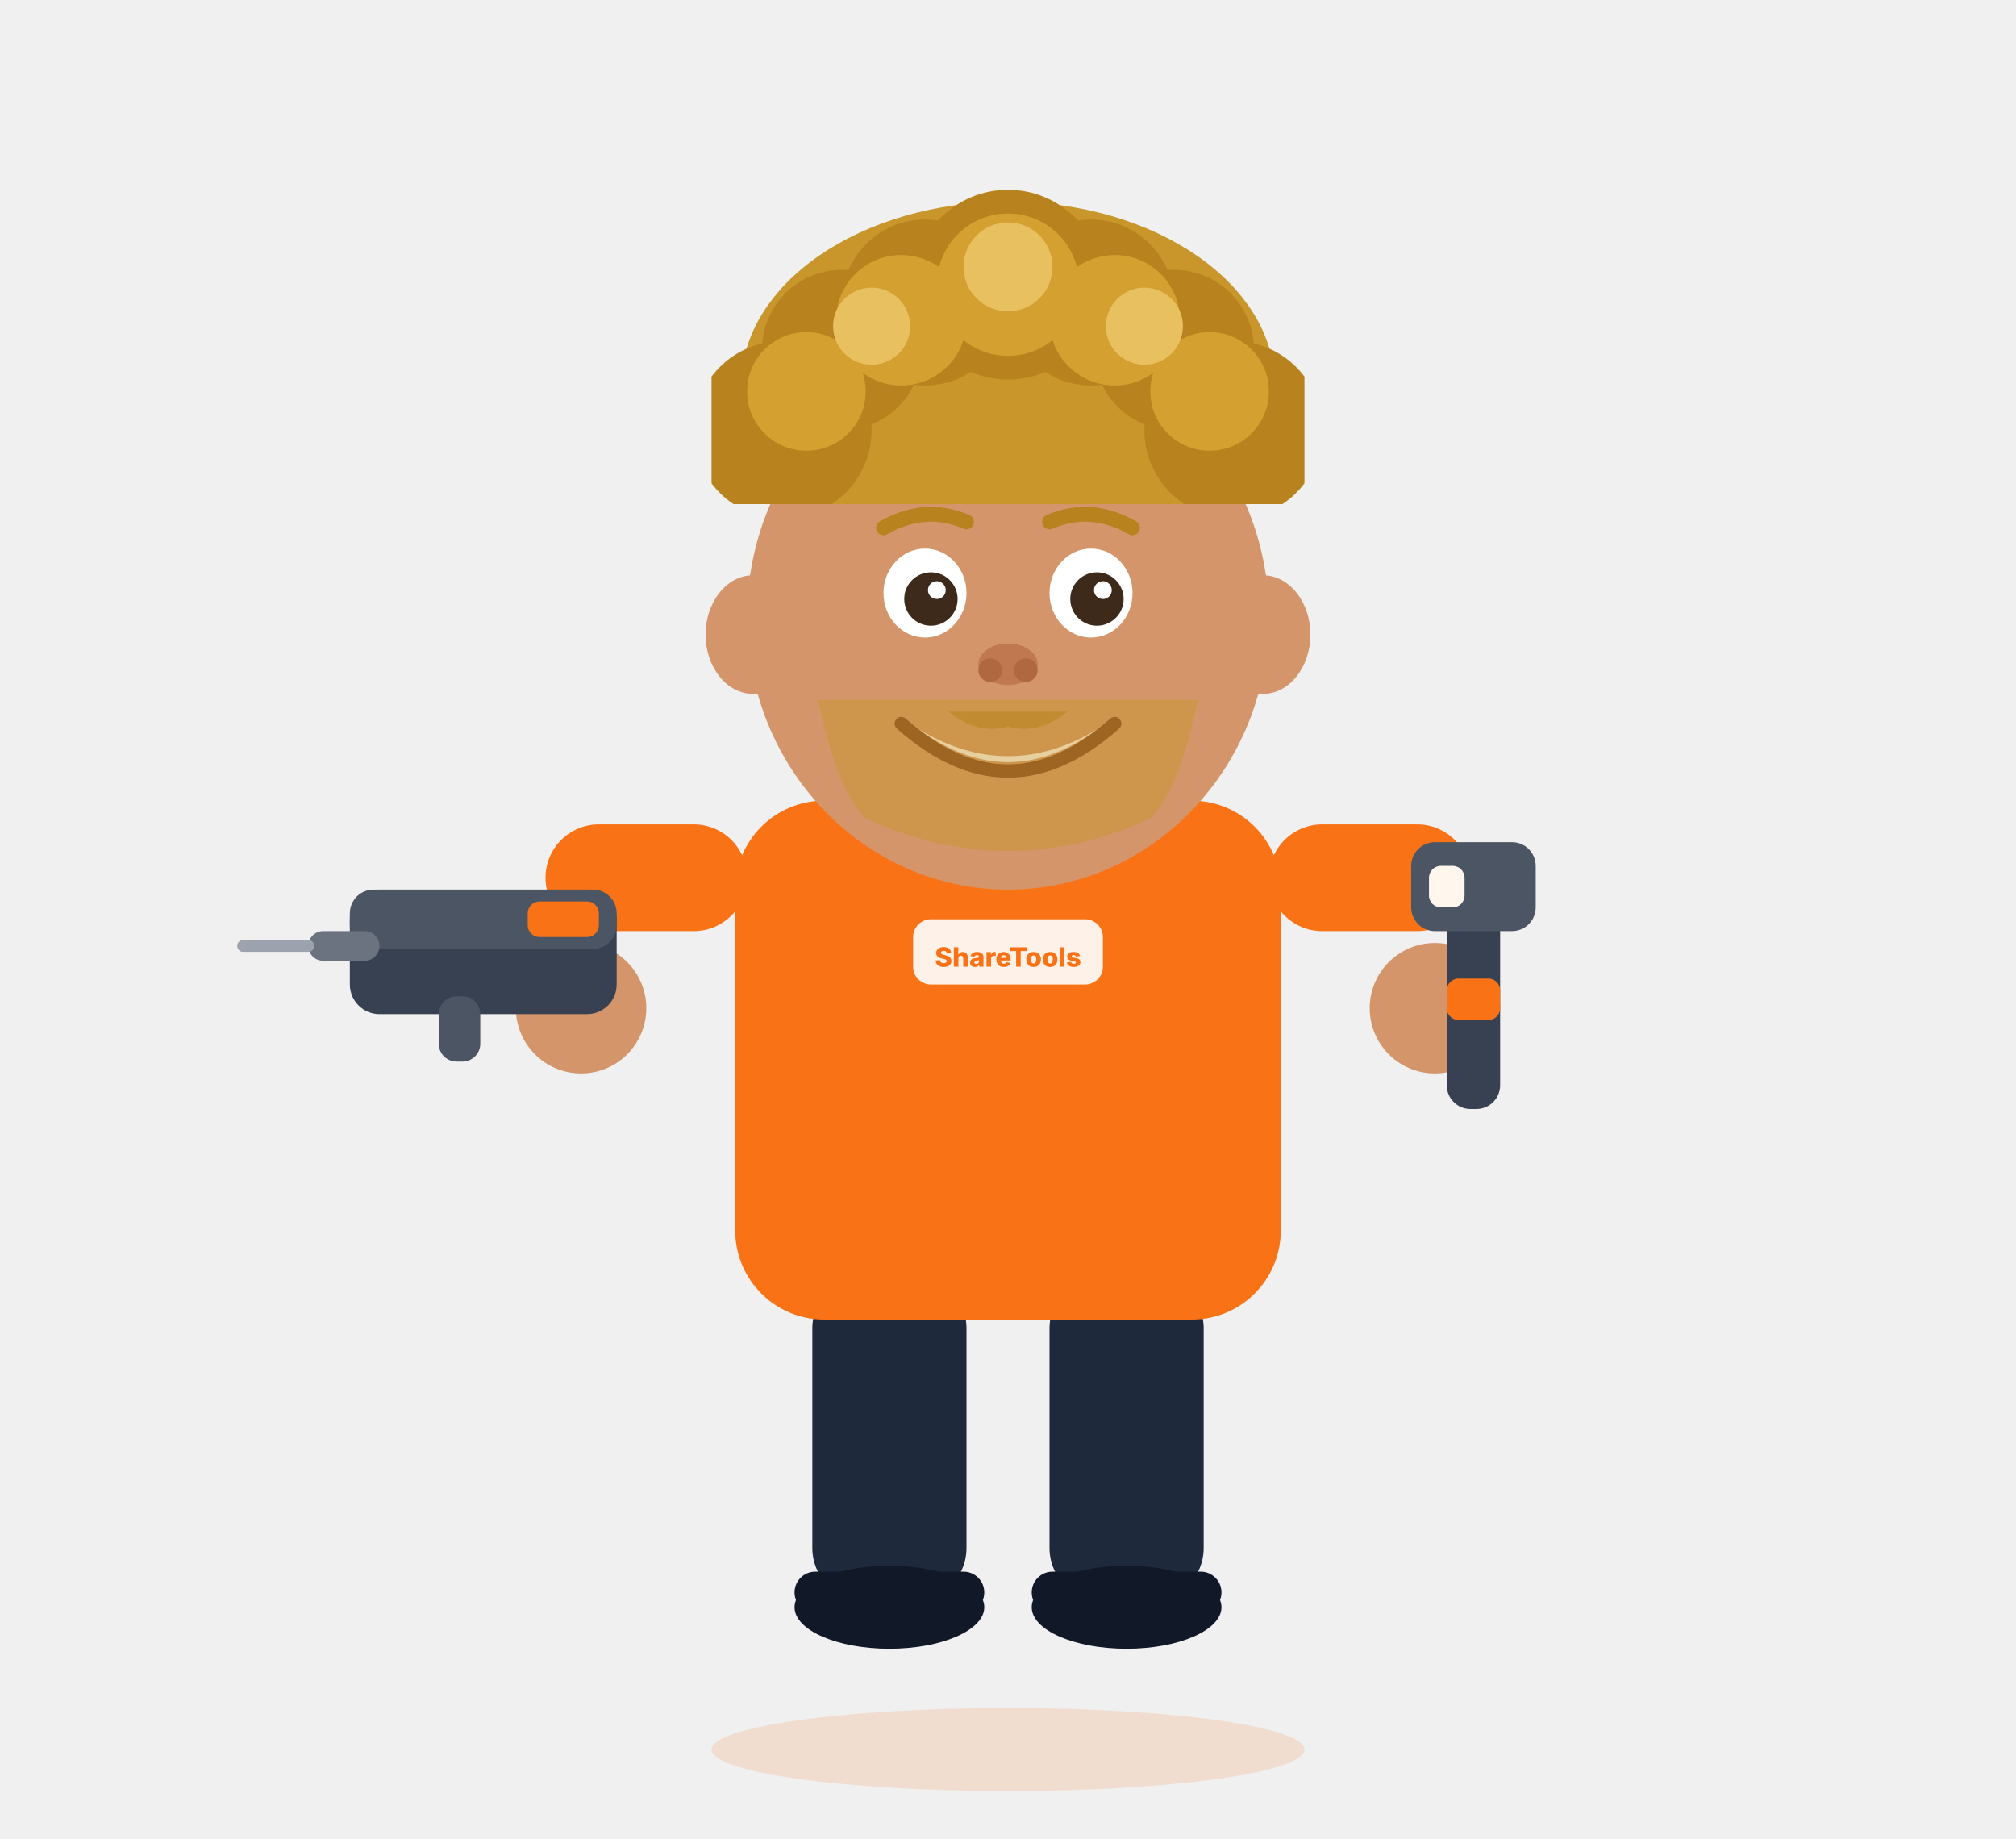
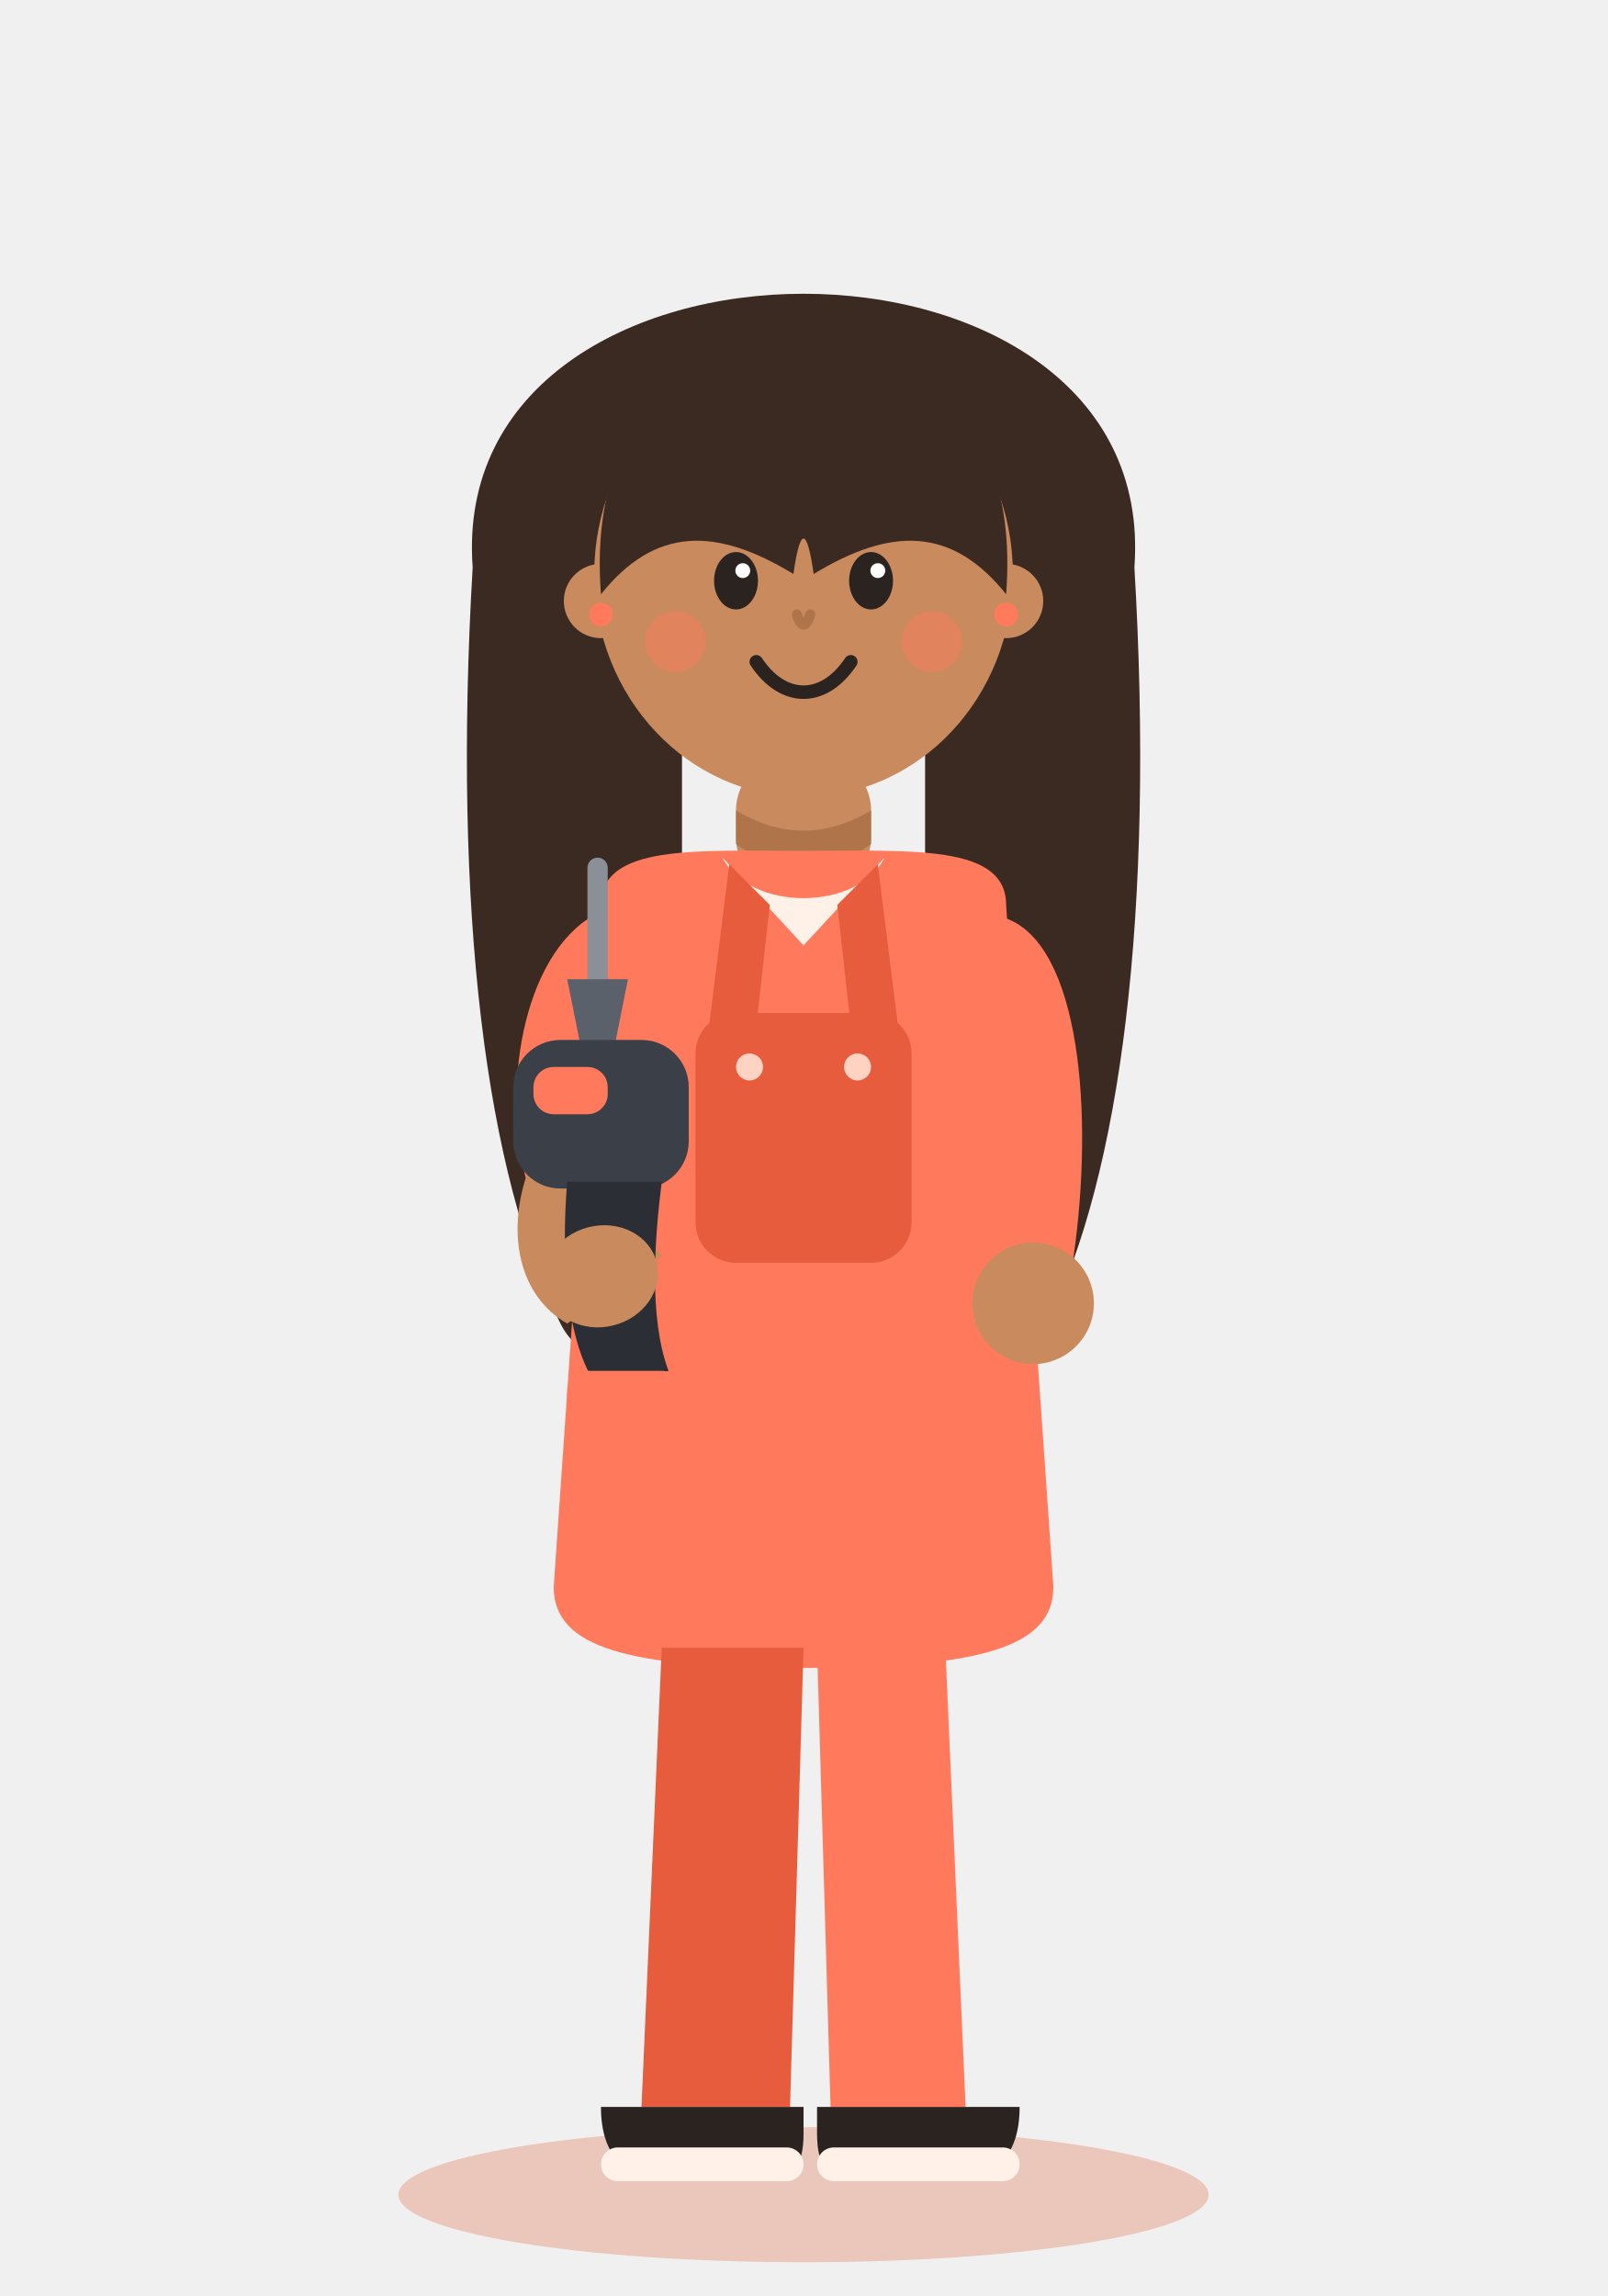
- <svg xmlns="http://www.w3.org/2000/svg" width="100%" viewBox="0 0 680 620" role="img">
-   <defs>
-     <clipPath id="hair-clip">
-       <rect x="240" y="60" width="200" height="110" />
-     </clipPath>
-   </defs>
-   <ellipse cx="340" cy="590" rx="100" ry="14" fill="#f97316" opacity="0.15" />
-   <rect x="274" y="430" width="52" height="110" rx="18" fill="#1e293b" />
-   <rect x="354" y="430" width="52" height="110" rx="18" fill="#1e293b" />
-   <ellipse cx="300" cy="542" rx="32" ry="14" fill="#111827" />
-   <rect x="268" y="530" width="64" height="14" rx="7" fill="#111827" />
-   <ellipse cx="380" cy="542" rx="32" ry="14" fill="#111827" />
-   <rect x="348" y="530" width="64" height="14" rx="7" fill="#111827" />
-   <rect x="248" y="270" width="184" height="175" rx="30" fill="#f97316" />
-   <rect x="308" y="310" width="64" height="22" rx="6" fill="white" opacity="0.9" />
-   <text x="340" y="326" text-anchor="middle" font-family="Inter,Arial,sans-serif" font-weight="800" font-size="9" fill="#f97316">ShareTools</text>
-   <rect x="184" y="278" width="68" height="36" rx="18" fill="#f97316" />
-   <ellipse cx="196" cy="340" rx="22" ry="22" fill="#d4956a" />
-   <rect x="118" y="300" width="90" height="42" rx="10" fill="#374151" />
-   <rect x="118" y="300" width="90" height="20" rx="8" fill="#4b5563" />
-   <rect x="104" y="314" width="24" height="10" rx="5" fill="#6b7280" />
-   <rect x="80" y="317" width="26" height="4" rx="2" fill="#9ca3af" />
-   <rect x="148" y="336" width="14" height="22" rx="6" fill="#4b5563" />
-   <rect x="178" y="304" width="24" height="12" rx="4" fill="#f97316" />
-   <rect x="428" y="278" width="68" height="36" rx="18" fill="#f97316" />
-   <ellipse cx="484" cy="340" rx="22" ry="22" fill="#d4956a" />
-   <rect x="488" y="286" width="18" height="88" rx="8" fill="#374151" />
-   <rect x="476" y="284" width="42" height="30" rx="8" fill="#4b5563" />
-   <rect x="482" y="292" width="12" height="14" rx="4" fill="#fff7ed" />
-   <rect x="488" y="330" width="18" height="14" rx="4" fill="#f97316" />
-   <rect x="316" y="248" width="48" height="30" rx="12" fill="#d4956a" />
-   <ellipse cx="340" cy="208" rx="88" ry="92" fill="#d4956a" />
-   <g clip-path="url(#hair-clip)">
-     <ellipse cx="340" cy="130" rx="90" ry="62" fill="#c8962a" />
-     <circle cx="264" cy="145" r="30" fill="#b8831e" />
-     <circle cx="284" cy="118" r="27" fill="#b8831e" />
-     <circle cx="312" cy="102" r="28" fill="#b8831e" />
-     <circle cx="340" cy="96" r="32" fill="#b8831e" />
-     <circle cx="368" cy="102" r="28" fill="#b8831e" />
-     <circle cx="396" cy="118" r="27" fill="#b8831e" />
-     <circle cx="416" cy="145" r="30" fill="#b8831e" />
-     <circle cx="272" cy="132" r="20" fill="#d4a030" />
-     <circle cx="304" cy="108" r="22" fill="#d4a030" />
-     <circle cx="340" cy="96" r="24" fill="#d4a030" />
-     <circle cx="376" cy="108" r="22" fill="#d4a030" />
-     <circle cx="408" cy="132" r="20" fill="#d4a030" />
-     <circle cx="294" cy="110" r="13" fill="#e8c060" />
-     <circle cx="340" cy="90" r="15" fill="#e8c060" />
-     <circle cx="386" cy="110" r="13" fill="#e8c060" />
+ <svg xmlns="http://www.w3.org/2000/svg" width="420" height="600" viewBox="0 0 420 680" fill="none">
+   <ellipse cx="210" cy="650" rx="120" ry="20" fill="#E3927A" opacity=".45" />
+   <path d="M112 168 C104 60 316 60 308 168 C314 270 304 348 282 392 C273 410 246 406 246 386 L246 168 L174 168 L174 386 C174 406 147 410 138 392 C116 348 106 270 112 168 Z" fill="#3B2A22" />
+   <rect x="190" y="224" width="40" height="40" rx="16" fill="#C98A5E" />
+   <path d="M190 250 q20 14 40 0 v-10 q-20 12 -40 0 Z" fill="#B0744A" />
+   <path d="M150 268 C150 250 178 252 210 252 C242 252 270 250 270 268 L284 470 C284 488 262 494 210 494 C158 494 136 488 136 470 Z" fill="#FF7A5C" />
+   <path d="M186 254 L210 280 L234 254 C226 270 194 270 186 254 Z" fill="#FFF1E8" />
+   <rect x="178" y="300" width="64" height="74" rx="12" fill="#E85C3E" />
+   <circle cx="194" cy="316" r="4" fill="#FFD2C2" />
+   <circle cx="226" cy="316" r="4" fill="#FFD2C2" />
+   <path d="M188 256 L182 304 L196 304 L200 268 Z" fill="#E85C3E" />
+   <path d="M232 256 L238 304 L224 304 L220 268 Z" fill="#E85C3E" />
+   <path d="M168 488 L162 624 L206 624 L210 488 Z" fill="#E85C3E" />
+   <path d="M214 488 L218 624 L258 624 L252 488 Z" fill="#FF7A5C" />
+   <path d="M150 624 q0 22 22 22 h28 q10 0 10 -14 v-8 Z" fill="#2B2320" />
+   <path d="M214 624 v8 q0 14 10 14 h28 q22 0 22 -22 Z" fill="#2B2320" />
+   <rect x="150" y="636" width="60" height="10" rx="5" fill="#FFF1E8" />
+   <rect x="214" y="636" width="60" height="10" rx="5" fill="#FFF1E8" />
+   <path d="M270 272 C292 280 296 330 290 372 C288 388 270 388 266 372 C260 332 256 286 270 272 Z" fill="#FF7A5C" />
+   <circle cx="278" cy="386" r="18" fill="#C98A5E" />
+   <path d="M150 270 C128 280 120 320 128 350 L160 342 C156 312 158 286 168 274 Z" fill="#FF7A5C" />
+   <path d="M128 348 C122 366 126 384 140 392 L168 372 C158 360 156 344 160 336 Z" fill="#C98A5E" />
+   <g transform="translate(110 250)">
+     <rect x="36" y="4" width="6" height="40" rx="3" fill="#8A8F98" />
+     <path d="M30 40 L48 40 L44 60 L34 60 Z" fill="#5B616B" />
+     <rect x="14" y="58" width="52" height="44" rx="14" fill="#3B3F47" />
+     <rect x="20" y="66" width="22" height="14" rx="6" fill="#FF7A5C" />
+     <path d="M30 100 C28 124 30 150 40 162 L60 156 C54 140 56 116 58 100 Z" fill="#2B2E34" />
+     <rect x="30" y="156" width="34" height="20" rx="6" fill="#FF7A5C" />
  </g>
-   <ellipse cx="254" cy="214" rx="16" ry="20" fill="#d4956a" />
-   <ellipse cx="426" cy="214" rx="16" ry="20" fill="#d4956a" />
-   <path d="M298 178 Q312 170 326 176" fill="none" stroke="#b8831e" stroke-width="5" stroke-linecap="round" />
-   <path d="M354 176 Q368 170 382 178" fill="none" stroke="#b8831e" stroke-width="5" stroke-linecap="round" />
-   <ellipse cx="312" cy="200" rx="14" ry="15" fill="white" />
-   <ellipse cx="368" cy="200" rx="14" ry="15" fill="white" />
-   <circle cx="314" cy="202" r="9" fill="#3d2a1a" />
-   <circle cx="370" cy="202" r="9" fill="#3d2a1a" />
-   <circle cx="316" cy="199" r="3" fill="white" />
-   <circle cx="372" cy="199" r="3" fill="white" />
-   <ellipse cx="340" cy="224" rx="10" ry="7" fill="#c07850" />
-   <circle cx="334" cy="226" r="4" fill="#b06840" />
-   <circle cx="346" cy="226" r="4" fill="#b06840" />
-   <path d="M304 244 Q340 276 376 244" fill="none" stroke="#7c3a1a" stroke-width="4.5" stroke-linecap="round" />
-   <path d="M310 246 Q340 268 370 246 Q340 264 310 246" fill="white" />
-   <path d="M276 236 Q282 266 292 276 Q340 298 388 276 Q398 266 404 236" fill="#c8962a" opacity="0.45" />
-   <path d="M320 240 Q330 248 340 245 Q350 248 360 240" fill="#b8831e" opacity="0.6" />
+   <ellipse cx="150" cy="378" rx="17" ry="15" fill="#C98A5E" transform="rotate(-14 150 378)" />
+   <ellipse cx="210" cy="170" rx="62" ry="66" fill="#C98A5E" />
+   <circle cx="150" cy="178" r="11" fill="#C98A5E" />
+   <circle cx="270" cy="178" r="11" fill="#C98A5E" />
+   <circle cx="150" cy="182" r="3.5" fill="#FF7A5C" />
+   <circle cx="270" cy="182" r="3.5" fill="#FF7A5C" />
+   <path d="M150 176 C146 124 176 102 210 102 C244 102 274 124 270 176 C254 156 236 156 213 170 C211 156 209 156 207 170 C184 156 166 156 150 176 Z" fill="#3B2A22" />
+   <path d="M180 150 q12 -8 24 -1" stroke="#3B2A22" stroke-width="4" stroke-linecap="round" fill="none" />
+   <path d="M216 149 q12 -7 24 1" stroke="#3B2A22" stroke-width="4" stroke-linecap="round" fill="none" />
+   <ellipse cx="190" cy="172" rx="6.5" ry="8.5" fill="#2B2320" />
+   <ellipse cx="230" cy="172" rx="6.5" ry="8.5" fill="#2B2320" />
+   <circle cx="192" cy="169" r="2.2" fill="#fff" />
+   <circle cx="232" cy="169" r="2.2" fill="#fff" />
+   <circle cx="172" cy="190" r="9" fill="#FF7A5C" opacity=".45" />
+   <circle cx="248" cy="190" r="9" fill="#FF7A5C" opacity=".45" />
+   <path d="M208 182 q2 6 4 0" stroke="#B0744A" stroke-width="3" stroke-linecap="round" fill="none" />
+   <path d="M196 196 C204 208 216 208 224 196" stroke="#2B2320" stroke-width="4" stroke-linecap="round" fill="none" />
</svg>
